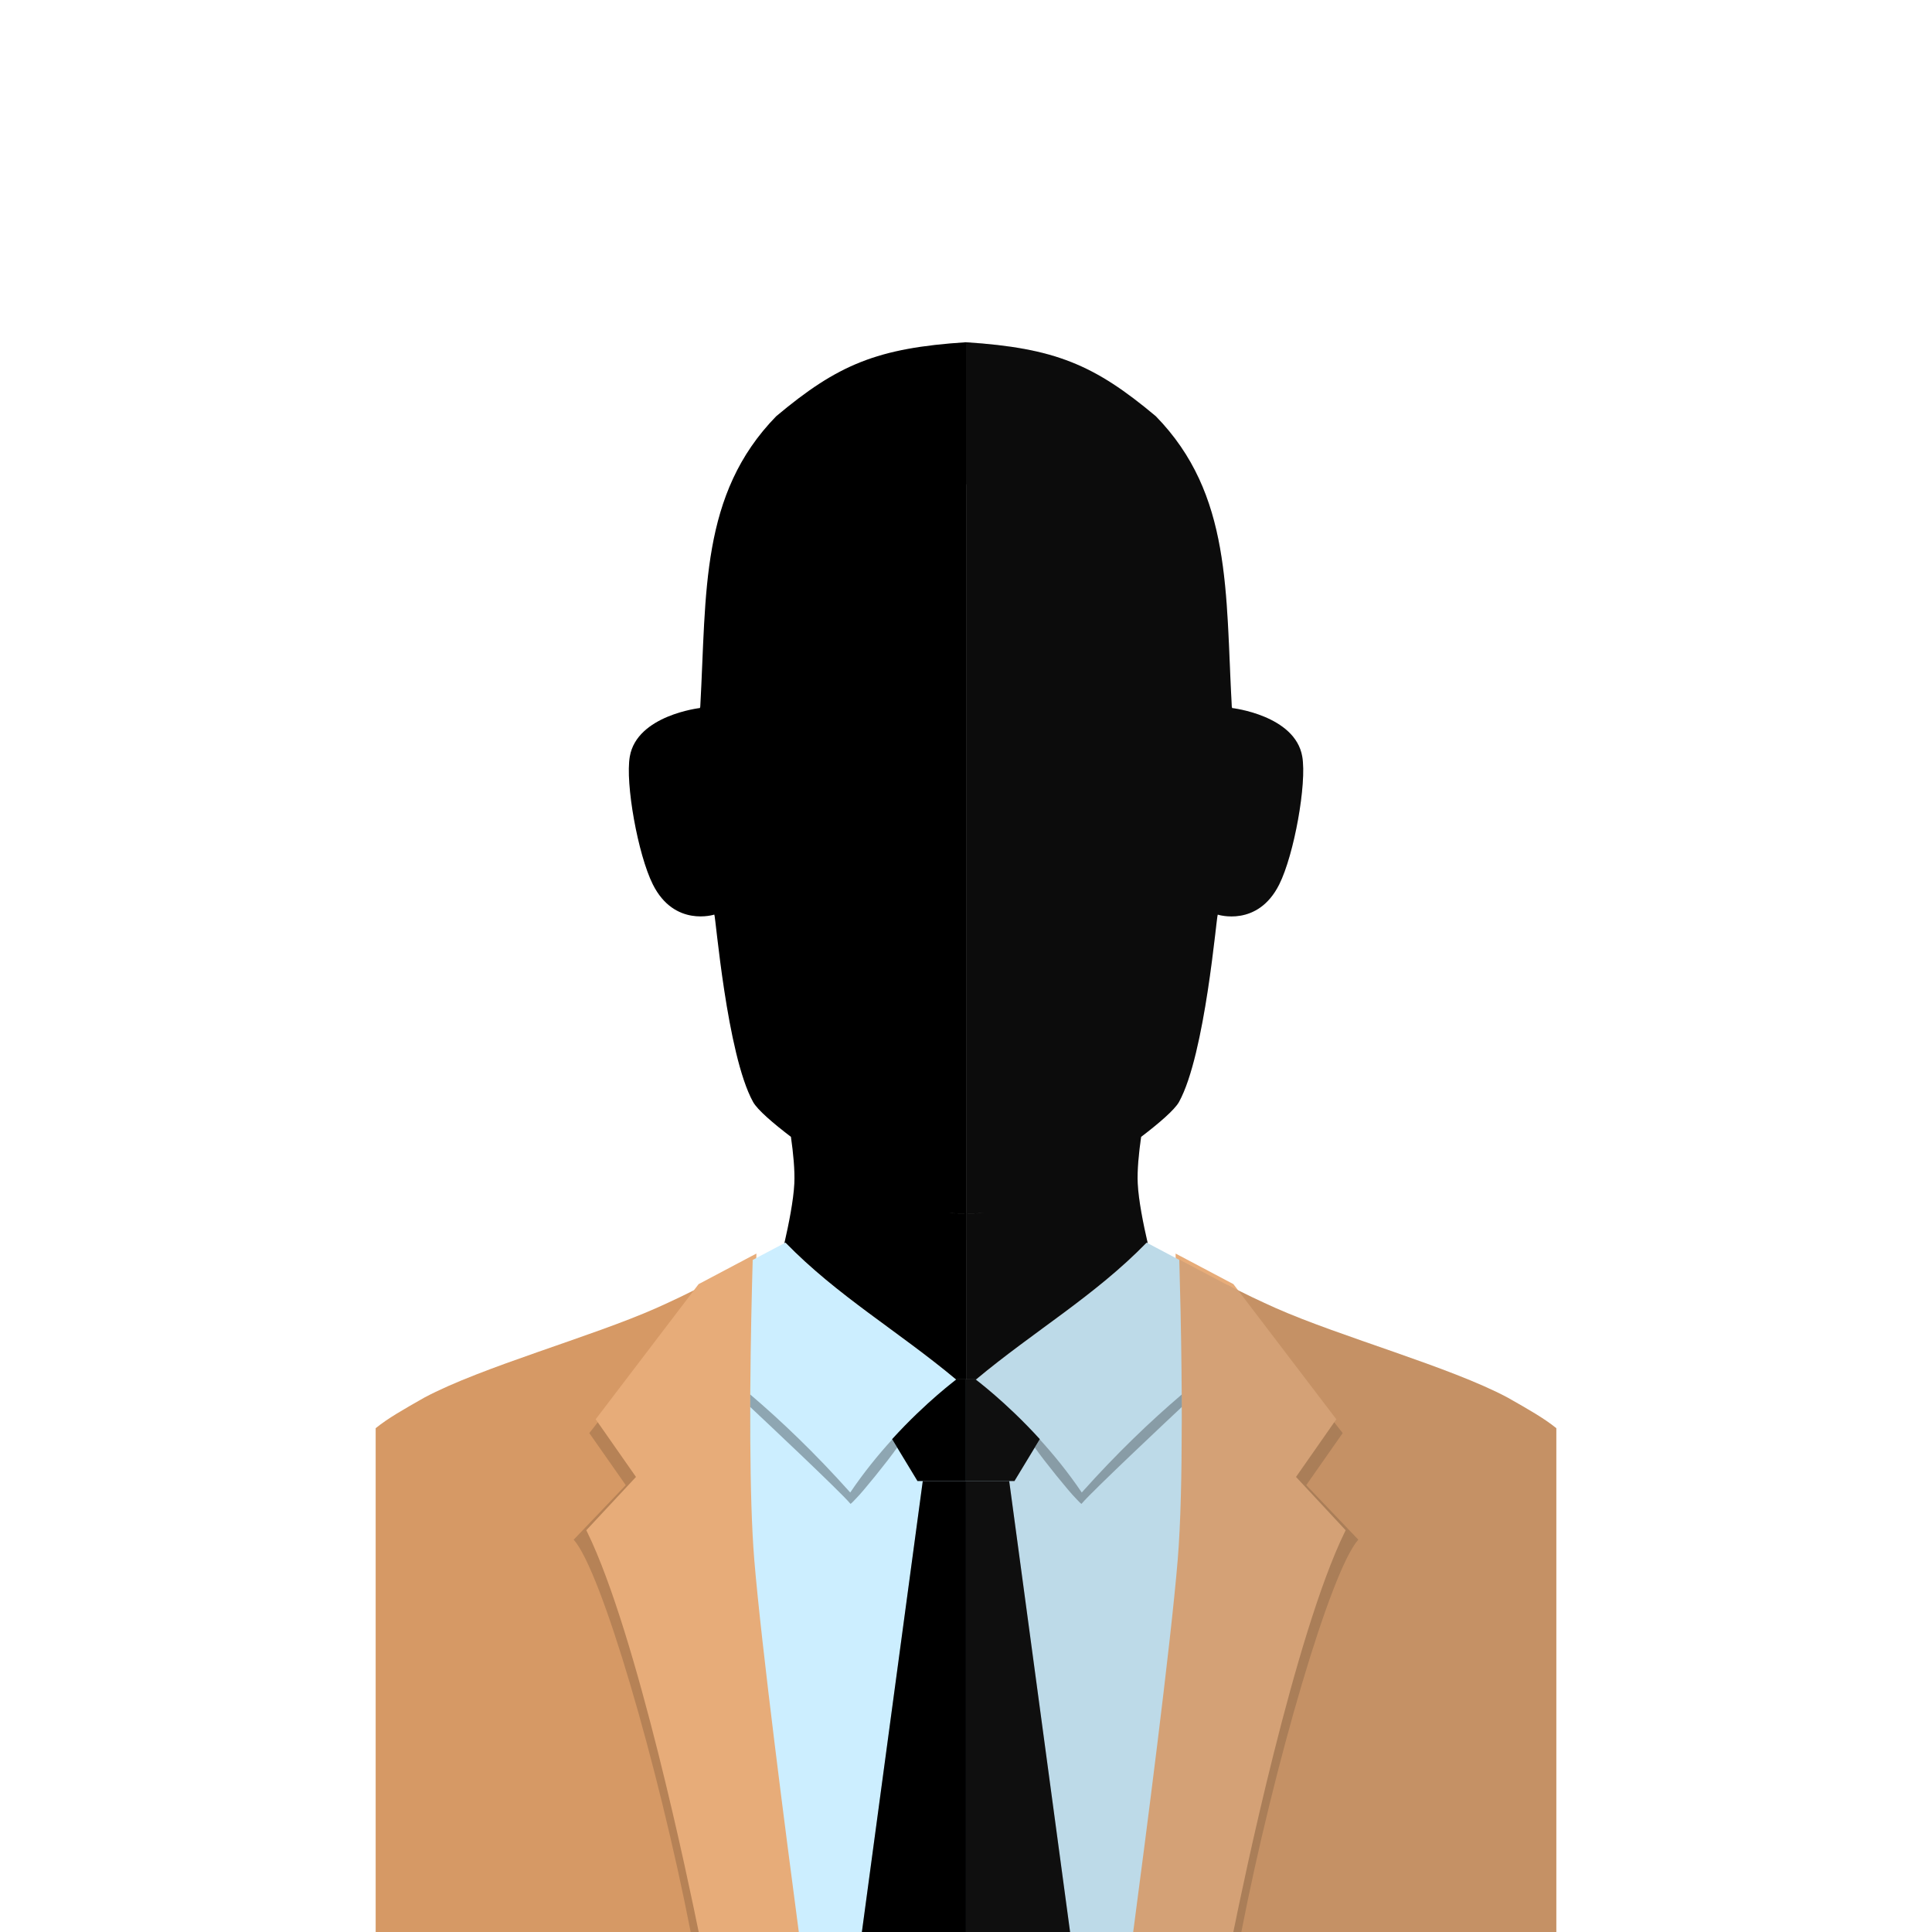
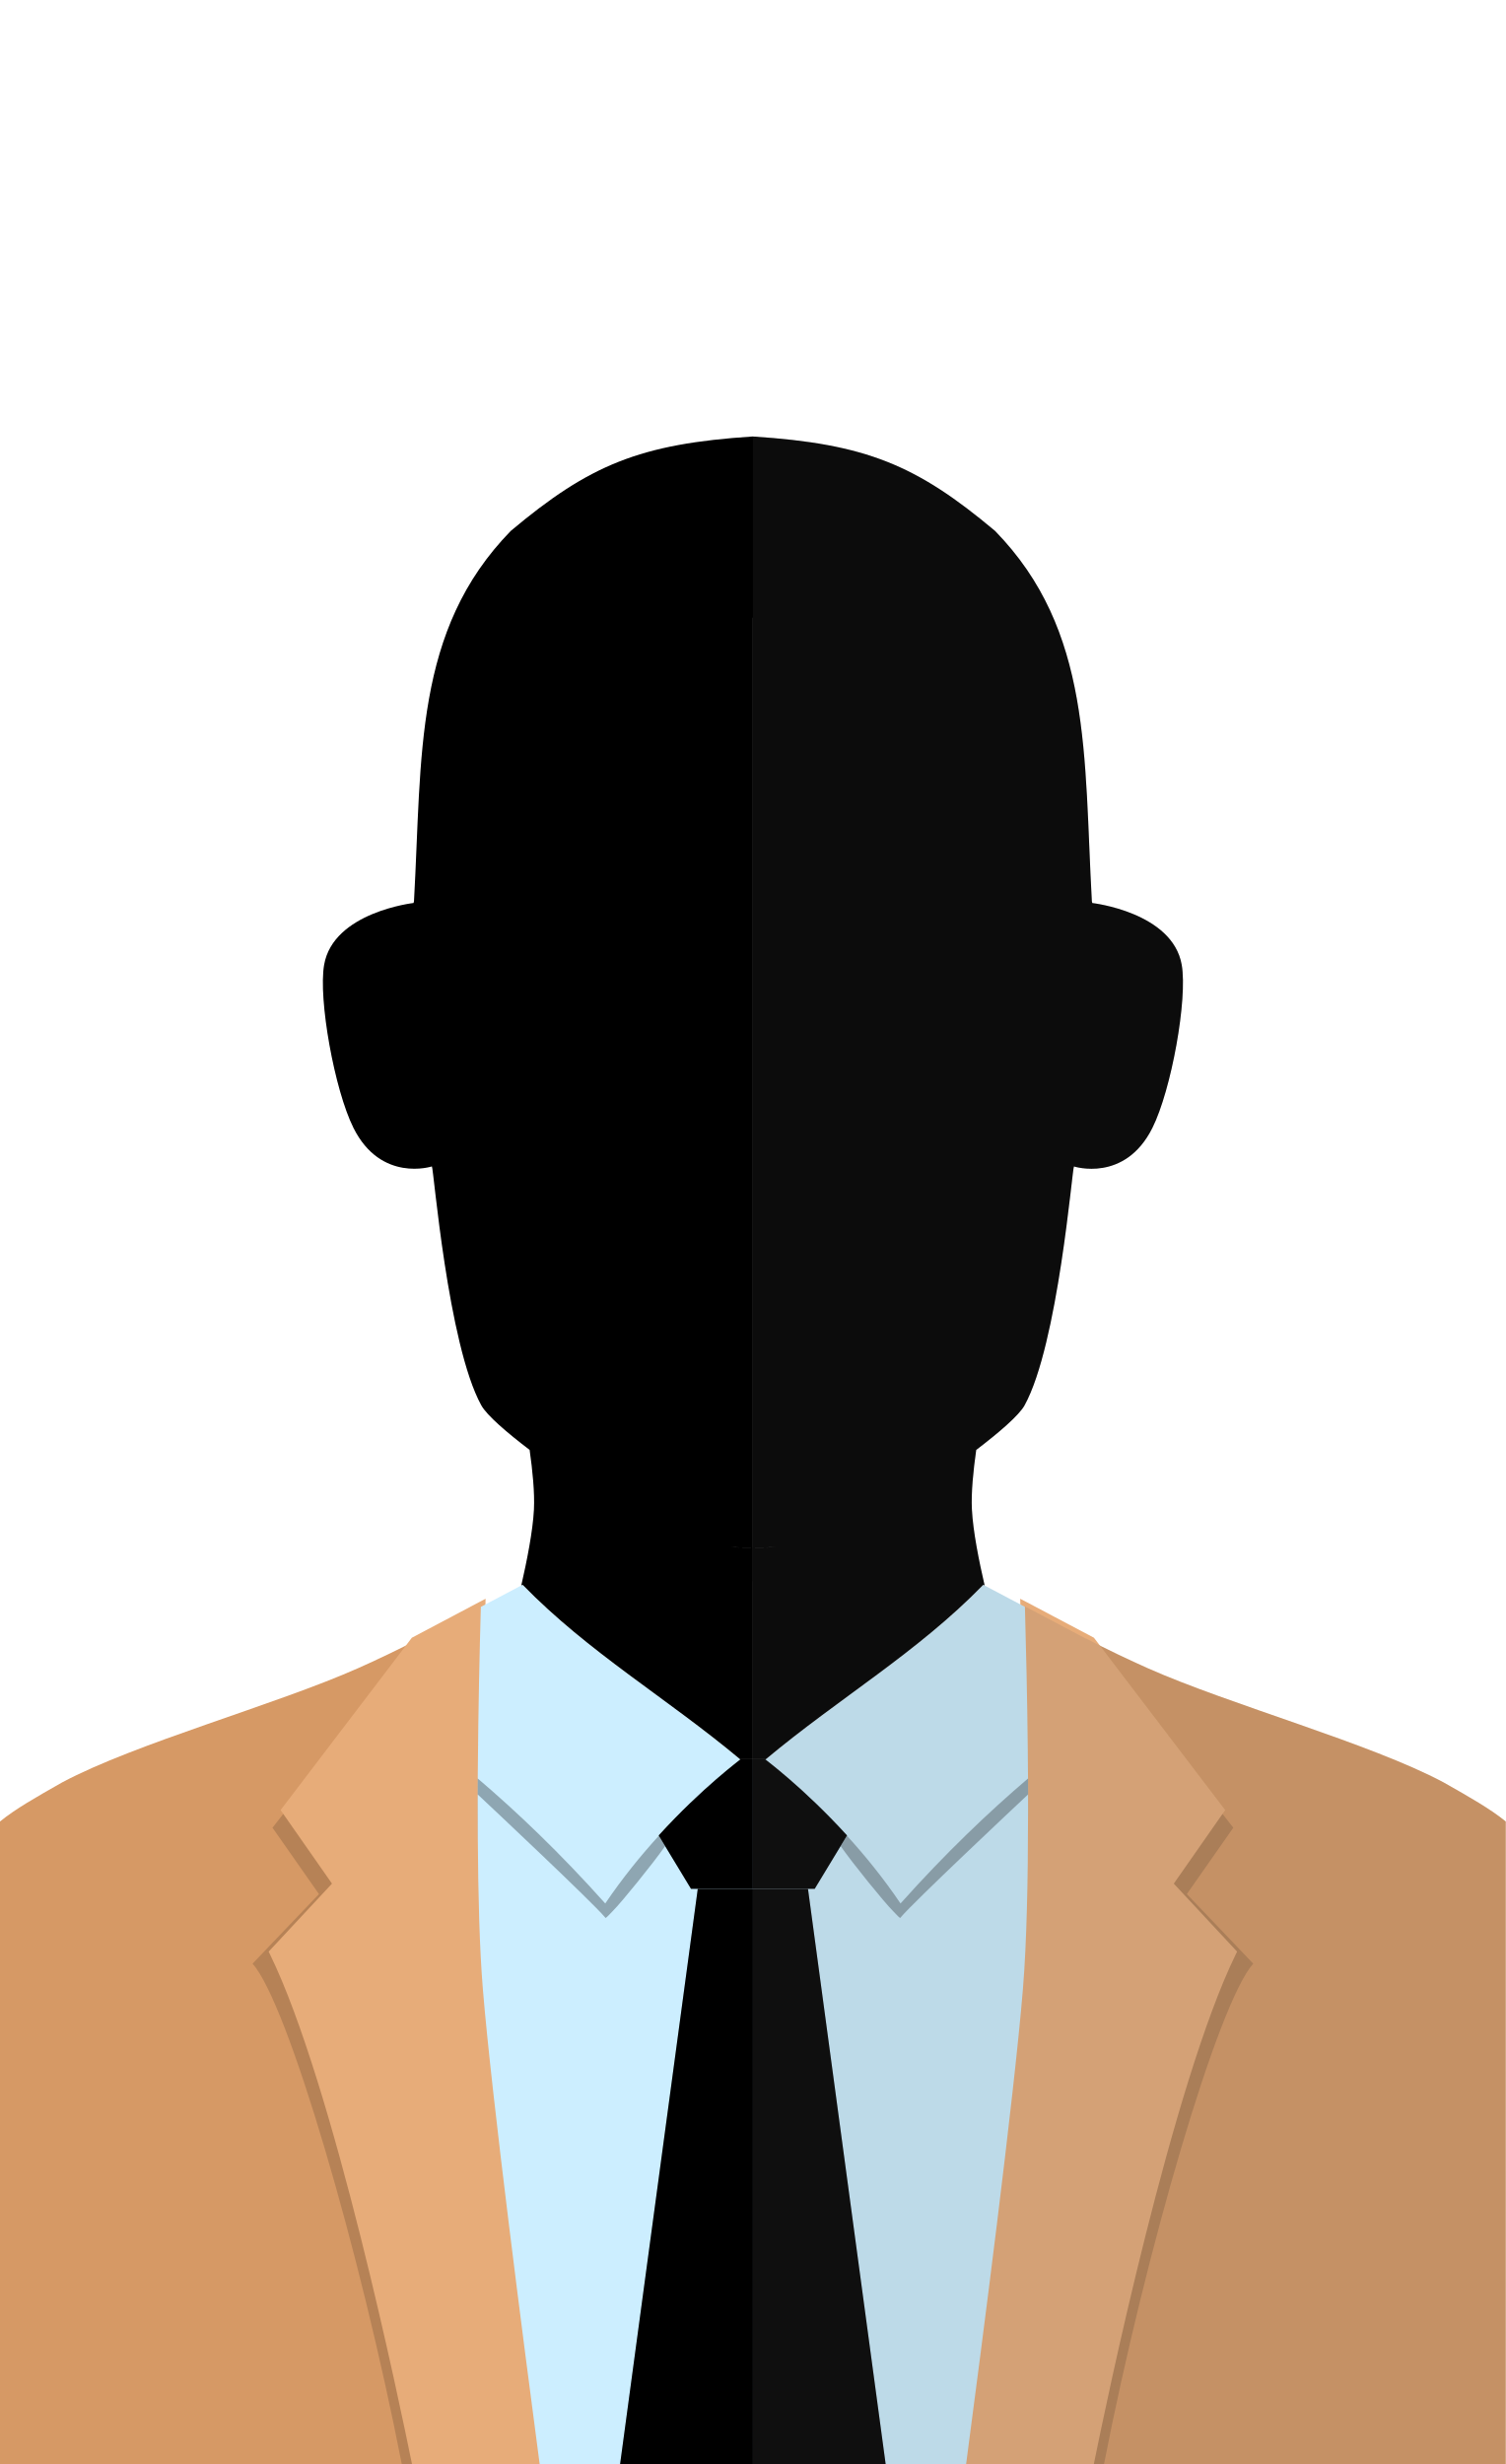
- <svg xmlns="http://www.w3.org/2000/svg" height="500px" width="500px" viewBox="0 0 44 72" id="body-svg">
+ <svg xmlns="http://www.w3.org/2000/svg" height="360px" width="220px" viewBox="0 0 44 72" id="body-svg">
  <defs />
  <g id="Body" style="display: inline">
    <path id="Suit" d="M 12.275 47.871 C 11.685 48.184 10.975 48.518 10.467 48.744 C 8.058 49.815 3.955 50.94 1.816 52.083 C 1.054 52.516 0.459 52.852 0 53.225 L 0 72 L 12.173 72 C 11.822 70.262 9.874 60.867 8.009 57.051 L 9.871 55.051 L 8.515 52.895 L 12.275 47.871 z M 31.725 47.871 L 35.485 52.895 L 34.129 55.051 L 35.991 57.051 C 34.126 60.867 32.178 70.262 31.826 72 L 44 72 L 44 53.225 C 43.541 52.852 42.946 52.516 42.183 52.083 C 40.045 50.94 35.942 49.815 33.533 48.744 C 33.025 48.518 32.315 48.184 31.725 47.871 z " style="fill-rule: evenodd; fill: rgb(214, 153, 101)" />
    <path id="LapelShadow" d="M 8.362 52.896 L 7.962 53.407 L 9.32 55.347 L 7.38 57.379 C 8.412 58.533 10.529 65.793 11.739 72 L 12.173 72 C 11.822 70.263 9.874 60.868 8.009 57.052 L 9.871 55.052 L 8.362 52.896 z M 35.638 52.896 L 34.129 55.052 L 35.991 57.052 C 34.126 60.868 32.178 70.263 31.826 72 L 32.261 72 C 33.471 65.793 35.588 58.533 36.62 57.379 L 34.68 55.347 L 36.038 53.407 L 35.638 52.896 z " style="fill: rgb(0, 0, 0); fill-rule: evenodd; fill-opacity: 0.15" />
    <path id="Lapel" d="M 14.189 46.717 L 13.988 46.822 C 13.68 46.986 12.807 47.447 12.061 47.842 L 12.035 47.855 L 8.199 52.892 L 9.701 55.041 L 7.85 57.028 L 7.89 57.109 C 8.812 58.995 9.768 62.299 10.531 65.338 C 11.289 68.357 11.858 71.113 12.038 72 L 15.903 72 L 15.9 71.982 C 15.44 68.508 14.503 61.293 14.242 58.119 C 13.996 55.124 14.103 49.784 14.184 46.943 L 14.189 46.717 z M 29.811 46.717 L 29.816 46.943 C 29.897 49.784 30.004 55.124 29.758 58.119 C 29.497 61.293 28.56 68.508 28.1 71.982 L 28.097 72 L 31.963 72 C 32.143 71.113 32.711 68.357 33.469 65.338 C 34.232 62.299 35.188 58.995 36.109 57.109 L 36.149 57.028 L 34.299 55.041 L 35.801 52.892 L 31.965 47.855 L 31.94 47.842 C 31.193 47.447 30.32 46.986 30.012 46.822 L 29.811 46.717 z " style="fill-rule: evenodd; fill: rgb(231, 172, 121)" />
    <path id="Shirt" d="M 15.27 46.309 C 15.202 46.344 14.329 46.807 14.051 46.954 C 14.015 48.217 13.975 49.912 13.962 51.753 L 13.961 51.752 C 13.956 52.414 13.956 53.084 13.96 53.745 L 13.962 53.748 C 13.972 55.374 14.012 56.935 14.11 58.13 C 14.372 61.314 15.309 68.525 15.769 72 L 18.12 72 L 21.999 72 L 21.999 55.421 L 22.001 55.421 L 22.001 72 L 25.88 72 L 28.231 72 C 28.691 68.525 29.628 61.314 29.89 58.13 C 30.002 56.769 30.039 54.934 30.04 53.068 L 30.043 53.064 C 30.043 52.699 30.042 52.333 30.04 51.969 C 30.039 51.95 30.039 51.932 30.039 51.913 C 30.038 51.796 30.037 51.68 30.036 51.564 C 30.036 51.461 30.035 51.357 30.034 51.255 C 30.034 51.23 30.034 51.205 30.033 51.18 L 30.033 51.18 C 30.017 49.562 29.981 48.085 29.949 46.954 C 29.671 46.807 28.798 46.344 28.73 46.309 C 26.791 48.299 24.539 49.6 22.369 51.412 C 22.369 51.412 22.362 51.407 22.362 51.407 L 22.001 51.407 L 22.001 51.674 L 21.999 51.674 L 21.999 51.407 L 21.637 51.407 C 21.638 51.407 21.631 51.412 21.631 51.412 C 19.461 49.6 17.209 48.299 15.27 46.309 z M 14.838 52.743 C 14.988 52.879 15.139 53.018 15.292 53.162 C 15.445 53.306 15.599 53.453 15.755 53.605 C 15.911 53.757 16.068 53.912 16.227 54.072 C 16.385 54.231 16.545 54.395 16.706 54.563 C 16.867 54.73 17.029 54.902 17.193 55.079 C 17.356 55.255 17.52 55.436 17.686 55.621 C 17.52 55.436 17.356 55.255 17.193 55.079 C 17.029 54.902 16.867 54.73 16.706 54.563 C 16.545 54.395 16.385 54.231 16.227 54.072 C 16.068 53.912 15.911 53.757 15.755 53.605 C 15.599 53.453 15.445 53.306 15.292 53.162 C 15.139 53.018 14.988 52.879 14.838 52.743 z M 29.162 52.743 C 29.012 52.879 28.861 53.018 28.708 53.162 C 28.555 53.306 28.401 53.453 28.245 53.605 C 28.089 53.757 27.931 53.912 27.773 54.072 C 27.614 54.231 27.455 54.395 27.294 54.563 C 27.133 54.73 26.97 54.902 26.807 55.079 C 26.644 55.255 26.48 55.436 26.314 55.621 C 26.254 55.532 26.193 55.444 26.132 55.358 C 26.193 55.444 26.254 55.532 26.314 55.621 C 26.48 55.436 26.644 55.255 26.807 55.079 C 26.97 54.902 27.133 54.73 27.294 54.563 C 27.455 54.395 27.614 54.231 27.773 54.072 C 27.931 53.912 28.089 53.757 28.245 53.605 C 28.401 53.453 28.555 53.306 28.708 53.162 C 28.861 53.018 29.012 52.879 29.162 52.743 z M 19.252 53.641 C 19.123 53.783 18.991 53.931 18.86 54.085 C 18.794 54.162 18.728 54.24 18.662 54.32 C 18.596 54.4 18.53 54.481 18.465 54.564 C 18.407 54.636 18.35 54.709 18.293 54.783 C 18.35 54.709 18.407 54.636 18.465 54.564 C 18.53 54.482 18.596 54.4 18.662 54.32 C 18.728 54.241 18.794 54.162 18.86 54.085 C 18.992 53.931 19.123 53.783 19.252 53.641 z M 25.394 54.389 C 25.431 54.434 25.467 54.479 25.503 54.524 C 25.467 54.479 25.431 54.434 25.394 54.389 z M 25.575 54.613 C 25.613 54.661 25.65 54.71 25.688 54.758 C 25.651 54.71 25.613 54.661 25.575 54.613 z M 18.24 54.852 C 18.197 54.907 18.155 54.964 18.113 55.02 C 18.155 54.964 18.197 54.908 18.24 54.852 z M 25.769 54.863 C 25.814 54.923 25.859 54.983 25.904 55.043 C 25.859 54.983 25.814 54.923 25.769 54.863 z M 25.935 55.084 C 25.988 55.157 26.042 55.231 26.095 55.305 C 26.042 55.231 25.988 55.157 25.935 55.084 z M 18.056 55.097 C 18.011 55.158 17.966 55.221 17.921 55.283 C 17.966 55.221 18.011 55.158 18.056 55.097 z " style="fill-rule: evenodd; fill: rgb(204, 238, 255)" />
    <path id="CollarShadow" d="M 30.032 51.18 C 30.034 51.424 30.037 51.664 30.039 51.913 C 30.037 51.668 30.036 51.422 30.033 51.18 L 30.032 51.18 z M 21.999 51.674 L 21.999 55.195 L 21.999 55.421 L 22.001 55.421 L 22.001 55.195 L 22.001 51.674 L 21.999 51.674 z M 13.961 51.752 C 13.956 52.414 13.956 53.084 13.96 53.745 L 13.962 53.748 C 13.96 53.313 13.959 52.874 13.96 52.436 C 14.382 52.831 17.292 55.566 17.678 56.024 L 17.697 56.046 C 17.757 56.006 17.82 55.927 17.916 55.831 C 18.159 55.588 19.068 54.471 19.436 53.945 L 20.193 55.195 L 19.252 53.641 C 18.734 54.209 18.191 54.873 17.686 55.621 C 16.363 54.141 15.103 52.943 13.96 51.969 C 13.961 51.895 13.962 51.826 13.962 51.753 L 13.961 51.752 z M 30.04 51.969 C 28.897 52.943 27.637 54.141 26.314 55.621 C 25.807 54.871 25.265 54.208 24.748 53.641 L 24.564 53.945 C 24.932 54.471 25.841 55.588 26.084 55.831 C 26.18 55.927 26.243 56.006 26.303 56.046 L 26.322 56.024 C 26.708 55.566 29.618 52.831 30.04 52.436 C 30.04 52.646 30.04 52.857 30.04 53.068 L 30.043 53.064 C 30.043 52.699 30.042 52.333 30.04 51.969 z " style="fill: rgb(0, 0, 0); fill-rule: evenodd; fill-opacity: 0.304" />
    <g id="TieGroup" style="display: inline">
      <path id="Tie" d="M 20.389,55.195 18.12,72 h 3.879 V 55.195 Z m 1.611,0 V 72 h 3.879 L 23.61,55.195 Z" style="fill-rule: evenodd" />
      <path id="TieKnot" d="m 21.637,51.407 c 0.023,-0.007 -1.103,0.811 -2.391,2.226 l 0.946,1.562 h 1.806 v -3.788 z m 0.363,0 v 3.788 h 1.806 l 0.946,-1.562 c -1.288,-1.415 -2.413,-2.233 -2.391,-2.226 z" style="fill-rule: evenodd" />
      <path id="TieTint" d="M 20.389,55.195 18.12,72 h 3.879 V 55.195 Z m 1.611,0 V 72 h 3.879 L 23.61,55.195 Z" style="fill: rgb(0, 0, 0); fill-opacity: 0.15; fill-rule: evenodd" />
    </g>
    <g id="BowtieGroup" style="display: none">
      <path d="m 15.995,50.022 c -0.056,6.37e-4 -0.101,0.006 -0.136,0.015 -0.968,0.265 -0.773,2.923 -0.699,3.83 0.074,0.907 0.552,3.091 0.846,3.427 0.294,0.336 3.127,-1.042 3.826,-1.68 0.319,-0.292 0.653,-0.66 0.922,-0.975 3.6e-4,3.26e-4 7.05e-4,7.4e-4 0.001,10e-4 0.058,0.053 0.315,0.286 0.513,0.335 0.085,0.021 0.357,0.034 0.732,0.04 0.375,-0.006 0.647,-0.018 0.732,-0.04 0.198,-0.05 0.455,-0.283 0.513,-0.335 3.28e-4,-2.93e-4 6.73e-4,-7.07e-4 0.001,-10e-4 0.269,0.315 0.603,0.683 0.922,0.975 0.699,0.638 3.531,2.016 3.826,1.68 0.294,-0.336 0.773,-2.52 0.846,-3.427 0.074,-0.907 0.268,-3.565 -0.699,-3.83 -0.034,-0.009 -0.079,-0.015 -0.136,-0.015 -0.499,-0.006 -1.883,0.379 -4.589,1.935 -0.375,-0.302 -0.782,-0.596 -1.416,-0.596 -0.634,0 -1.041,0.294 -1.416,0.596 -2.706,-1.556 -4.09,-1.94 -4.589,-1.935 z" id="Bowtie" style="fill-rule: evenodd" />
      <path d="m 20.579,51.961 c -0.336,0.269 -0.285,1.579 -0.151,2.049 0.068,0.239 0.16,0.48 0.327,0.631 0.058,0.053 0.315,0.286 0.513,0.335 0.085,0.021 0.357,0.034 0.732,0.04 0.375,-0.006 0.647,-0.018 0.732,-0.04 0.198,-0.05 0.455,-0.283 0.513,-0.335 0.167,-0.151 0.259,-0.392 0.327,-0.631 0.134,-0.47 0.185,-1.781 -0.151,-2.049 -0.377,-0.303 -0.784,-0.6 -1.421,-0.6 -0.637,0 -1.044,0.296 -1.421,0.6 z m -3.483,1.139 c -0.09,0.002 -0.145,0.029 -0.162,0.096 -0.46,1.789 1.983,0.496 2.755,0.647 0.178,0.035 0.365,0.049 0.548,0.05 -0.041,-0.212 -0.092,-0.309 -0.095,-0.592 -1.598,0.261 -2.656,-0.209 -3.046,-0.202 z m 9.785,0 c -0.408,0.01 -1.456,0.458 -3.023,0.202 -0.003,0.282 -0.054,0.38 -0.095,0.592 0.183,-0.002 0.371,-0.015 0.548,-0.05 0.773,-0.151 3.215,1.142 2.755,-0.647 -0.019,-0.073 -0.082,-0.099 -0.186,-0.096 z" id="BowtieShadow" style="fill: rgb(0, 0, 0); fill-opacity: 0.13; fill-rule: evenodd" />
    </g>
    <path id="Head" d="m 22,12.754 c -3.311,0.214 -4.781,0.835 -7.072,2.757 -2.841,2.911 -2.594,6.565 -2.831,10.823 -10e-4,0.004 -0.013,0.052 -0.013,0.052 0,0 -2.345,0.267 -2.613,1.807 -0.174,0.998 0.301,3.652 0.858,4.766 0.804,1.607 2.291,1.125 2.291,1.125 0.048,0.028 0.463,5.204 1.444,6.981 0.161,0.293 0.749,0.797 1.412,1.302 0.086,0.602 0.15,1.25 0.126,1.741 -0.031,0.626 -0.206,1.506 -0.37,2.221 0.004,-0.002 0.037,-0.02 0.039,-0.021 1.94,1.99 4.191,3.291 6.362,5.104 0.004,-0.004 0.007,-0.006 0.006,-0.006 h 0.362 v -6.188 c -0.118,0.003 -0.232,0.003 -0.345,5.17e-4 0.112,0.003 0.227,0.003 0.345,-5.17e-4 v -27.168 c 3.6e-4,-2e-5 7.14e-4,2.2e-5 10e-4,0 3.2e-4,2.2e-5 6.73e-4,-2e-5 0.001,0 v 27.168 c 0.118,0.003 0.232,0.003 0.345,5.17e-4 -0.112,0.003 -0.227,0.003 -0.345,-5.17e-4 v 6.188 h 0.362 c -0.001,-3e-4 0.001,0.002 0.006,0.006 2.171,-1.812 4.422,-3.113 6.362,-5.104 0.002,0.001 0.035,0.019 0.039,0.021 C 28.606,45.615 28.431,44.735 28.4,44.109 c -0.025,-0.492 0.04,-1.139 0.126,-1.741 0.662,-0.504 1.25,-1.009 1.412,-1.302 0.981,-1.778 1.396,-6.953 1.444,-6.981 0,0 1.487,0.482 2.291,-1.125 0.557,-1.114 1.032,-3.768 0.858,-4.766 -0.268,-1.54 -2.613,-1.807 -2.613,-1.807 0,0 -0.012,-0.047 -0.013,-0.052 -0.237,-4.258 0.01,-7.912 -2.831,-10.823 -2.292,-1.922 -3.761,-2.543 -7.072,-2.757 z m -6.464,29.66 c 0.069,0.052 0.139,0.105 0.209,0.157 -0.07,-0.052 -0.14,-0.104 -0.209,-0.157 z m 0.265,0.198 c 0.167,0.123 0.334,0.242 0.498,0.358 -0.164,-0.116 -0.331,-0.235 -0.498,-0.358 z m 12.397,0 c -0.171,0.126 -0.341,0.248 -0.508,0.366 0.167,-0.118 0.338,-0.24 0.508,-0.366 z m -0.585,0.42 c -0.155,0.108 -0.303,0.21 -0.443,0.305 0.141,-0.095 0.289,-0.196 0.443,-0.305 z m -11.213,0.01 c 0.156,0.109 0.307,0.213 0.449,0.308 -0.142,-0.096 -0.292,-0.198 -0.449,-0.308 z m 0.535,0.366 c 0.147,0.098 0.285,0.188 0.402,0.262 -0.117,-0.074 -0.253,-0.163 -0.402,-0.262 z m 10.112,0.011 c -0.146,0.097 -0.278,0.183 -0.394,0.256 0.113,-0.072 0.251,-0.161 0.394,-0.256 z m -9.654,0.286 c 0.046,0.029 0.092,0.058 0.131,0.081 0.053,0.032 0.098,0.059 0.136,0.08 -0.038,-0.021 -0.084,-0.048 -0.136,-0.08 -0.039,-0.023 -0.086,-0.053 -0.131,-0.081 z m 9.076,0.084 c -0.05,0.03 -0.095,0.056 -0.131,0.076 0.036,-0.02 0.081,-0.046 0.131,-0.076 z M 18.13,44.126 c 0.128,0.071 0.258,0.141 0.389,0.21 -0.131,-0.069 -0.26,-0.139 -0.389,-0.21 z m 7.74,0 c -0.128,0.071 -0.257,0.141 -0.389,0.21 0.131,-0.069 0.261,-0.139 0.389,-0.21 z m -4.775,1.056 c 0.042,0.004 0.084,0.009 0.127,0.013 -0.043,-0.004 -0.085,-0.008 -0.127,-0.013 z m 1.81,0 c -0.042,0.005 -0.084,0.009 -0.127,0.013 0.043,-0.004 0.085,-0.008 0.127,-0.013 z m -1.572,0.022 c 0.097,0.007 0.196,0.012 0.298,0.015 -0.052,-0.001 -0.103,-0.003 -0.154,-0.006 -0.003,-1.57e-4 -0.006,-3.56e-4 -0.009,-5.17e-4 -0.045,-0.002 -0.09,-0.005 -0.134,-0.009 z m 1.334,0 c -0.044,0.003 -0.089,0.006 -0.134,0.009 -0.003,1.61e-4 -0.006,3.6e-4 -0.009,5.17e-4 -0.05,0.003 -0.101,0.004 -0.153,0.006 0.101,-0.003 0.199,-0.008 0.296,-0.015 z" style="fill-rule: evenodd" />
    <path id="NeckShadow" d="m 15.625,42.48 c 1.954,1.935 4.277,3.751 6.375,3.725 2.099,0.026 4.422,-1.79 6.375,-3.725 -0.818,0.613 -1.706,1.201 -2.032,1.382 -0.001,7e-4 -0.003,0.002 -0.004,0.003 h -5.17e-4 c -0.175,0.097 -0.35,0.196 -0.528,0.294 -0.059,0.033 -0.119,0.065 -0.178,0.097 -0.866,0.468 -1.805,0.892 -3.1,0.957 -3.2e-4,1.8e-5 -6.93e-4,-1.7e-5 -0.001,0 -10e-4,4.3e-5 -0.002,-4.2e-5 -0.003,0 -0.002,1.28e-4 -0.005,4.04e-4 -0.007,5.17e-4 -0.048,0.002 -0.097,0.004 -0.146,0.006 -0.018,4.6e-4 -0.037,6.82e-4 -0.055,10e-4 -0.031,5.63e-4 -0.063,8.64e-4 -0.095,0.001 -0.027,1.52e-4 -0.054,1.52e-4 -0.081,0 -0.048,-3e-4 -0.097,-7.67e-4 -0.146,-0.002 h -5.16e-4 -5.17e-4 c -0.049,0.001 -0.098,0.002 -0.146,0.002 -0.027,1.52e-4 -0.054,1.52e-4 -0.081,0 -0.032,-1.69e-4 -0.063,-4.7e-4 -0.095,-0.001 -0.018,-3.52e-4 -0.037,-5.74e-4 -0.055,-10e-4 -0.049,-0.001 -0.098,-0.003 -0.146,-0.006 -0.002,-1.13e-4 -0.005,-3.89e-4 -0.007,-5.17e-4 -8.5e-4,-4.2e-5 -0.002,4.3e-5 -0.003,0 -3.4e-4,-1.7e-5 -7.13e-4,1.8e-5 -0.001,0 -1.295,-0.065 -2.234,-0.489 -3.1,-0.957 -0.06,-0.032 -0.119,-0.065 -0.178,-0.097 -0.177,-0.098 -0.352,-0.197 -0.528,-0.294 h -5.17e-4 c -9.99e-4,-6.7e-4 -0.003,-0.002 -0.004,-0.003 -0.326,-0.181 -1.214,-0.77 -2.032,-1.382 z" style="fill: #000000; fill-opacity: 0.2; fill-rule: evenodd" />
    <path d="m 28.729,46.309 c 0.068,0.036 0.941,0.498 1.219,0.645 0.005,0.186 0.011,0.402 0.016,0.606 -0.005,-0.208 -0.011,-0.433 -0.016,-0.621 0.285,0.151 1.08,0.571 1.784,0.944 l -0.008,-0.011 c 0.59,0.312 1.3,0.646 1.808,0.872 2.409,1.071 6.512,2.197 8.651,3.339 0.762,0.433 1.357,0.77 1.816,1.142 V 72 H 32.26 v 5.16e-4 H 31.826 28.23 V 72 H 25.879 22 v -16.805 -3.788 h 0.362 c -0.001,-3.39e-4 0.001,0.002 0.006,0.006 2.171,-1.812 4.422,-3.113 6.362,-5.104 z" id="RightTint" style="fill: rgb(102, 102, 102); fill-opacity: 0.15; fill-rule: evenodd" />
    <path d="m 22,12.754 v 5.297 c 3.6e-4,2e-5 7.06e-4,-2.1e-5 10e-4,0 v 27.168 h -5.17e-4 -5.16e-4 v 0.986 c 2.76e-4,4e-6 7.23e-4,-5e-6 0.001,0 v 5.202 h 0.362 c -0.001,-3e-4 0.001,0.002 0.006,0.006 2.171,-1.812 4.422,-3.113 6.362,-5.104 0.002,0.001 0.035,0.019 0.039,0.021 -0.164,-0.715 -0.339,-1.594 -0.37,-2.221 -0.025,-0.492 0.04,-1.139 0.126,-1.741 0.662,-0.504 1.25,-1.009 1.412,-1.302 0.981,-1.778 1.396,-6.953 1.444,-6.981 0,0 1.487,0.482 2.291,-1.125 0.557,-1.114 1.032,-3.768 0.858,-4.766 C 34.263,26.653 31.917,26.386 31.917,26.386 c 0,0 -0.012,-0.047 -0.013,-0.051 -0.237,-4.258 0.01,-7.913 -2.831,-10.824 -2.292,-1.922 -3.761,-2.543 -7.072,-2.757 z" id="HeadTint" style="         fill: rgb(102, 102, 102);         fill-opacity: 0.123;         fill-rule: evenodd;       " />
  </g>
</svg>
